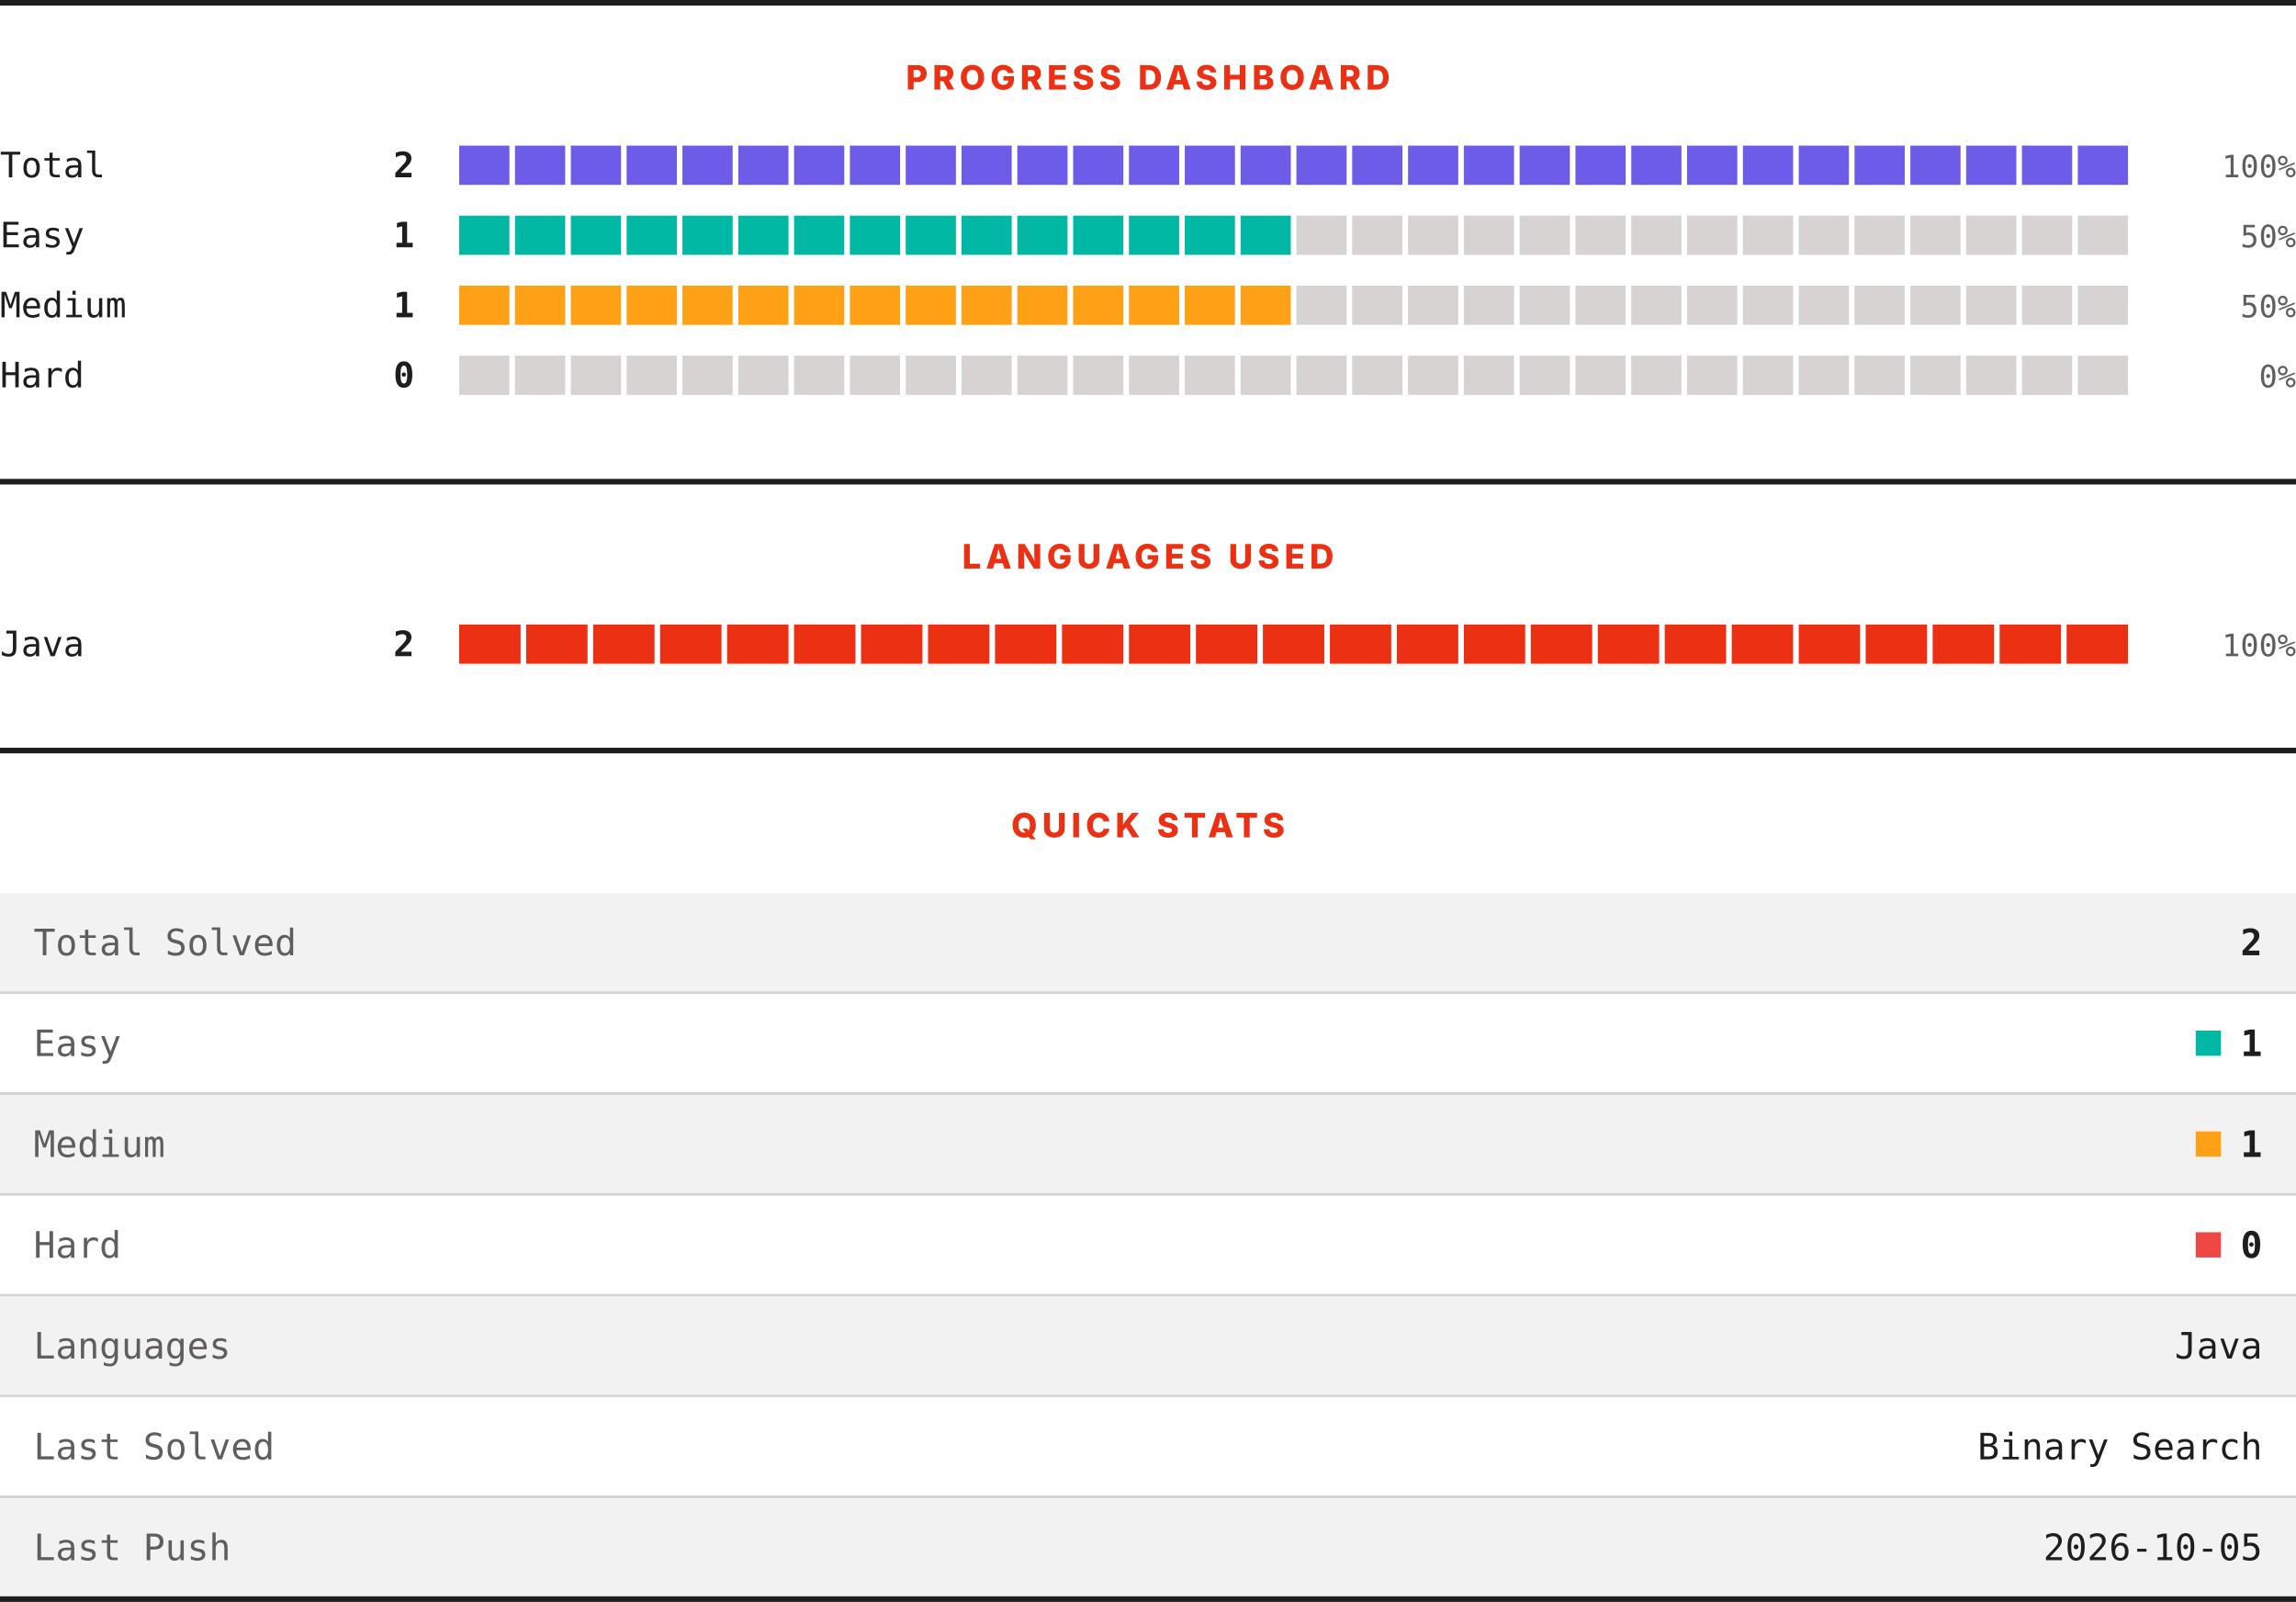
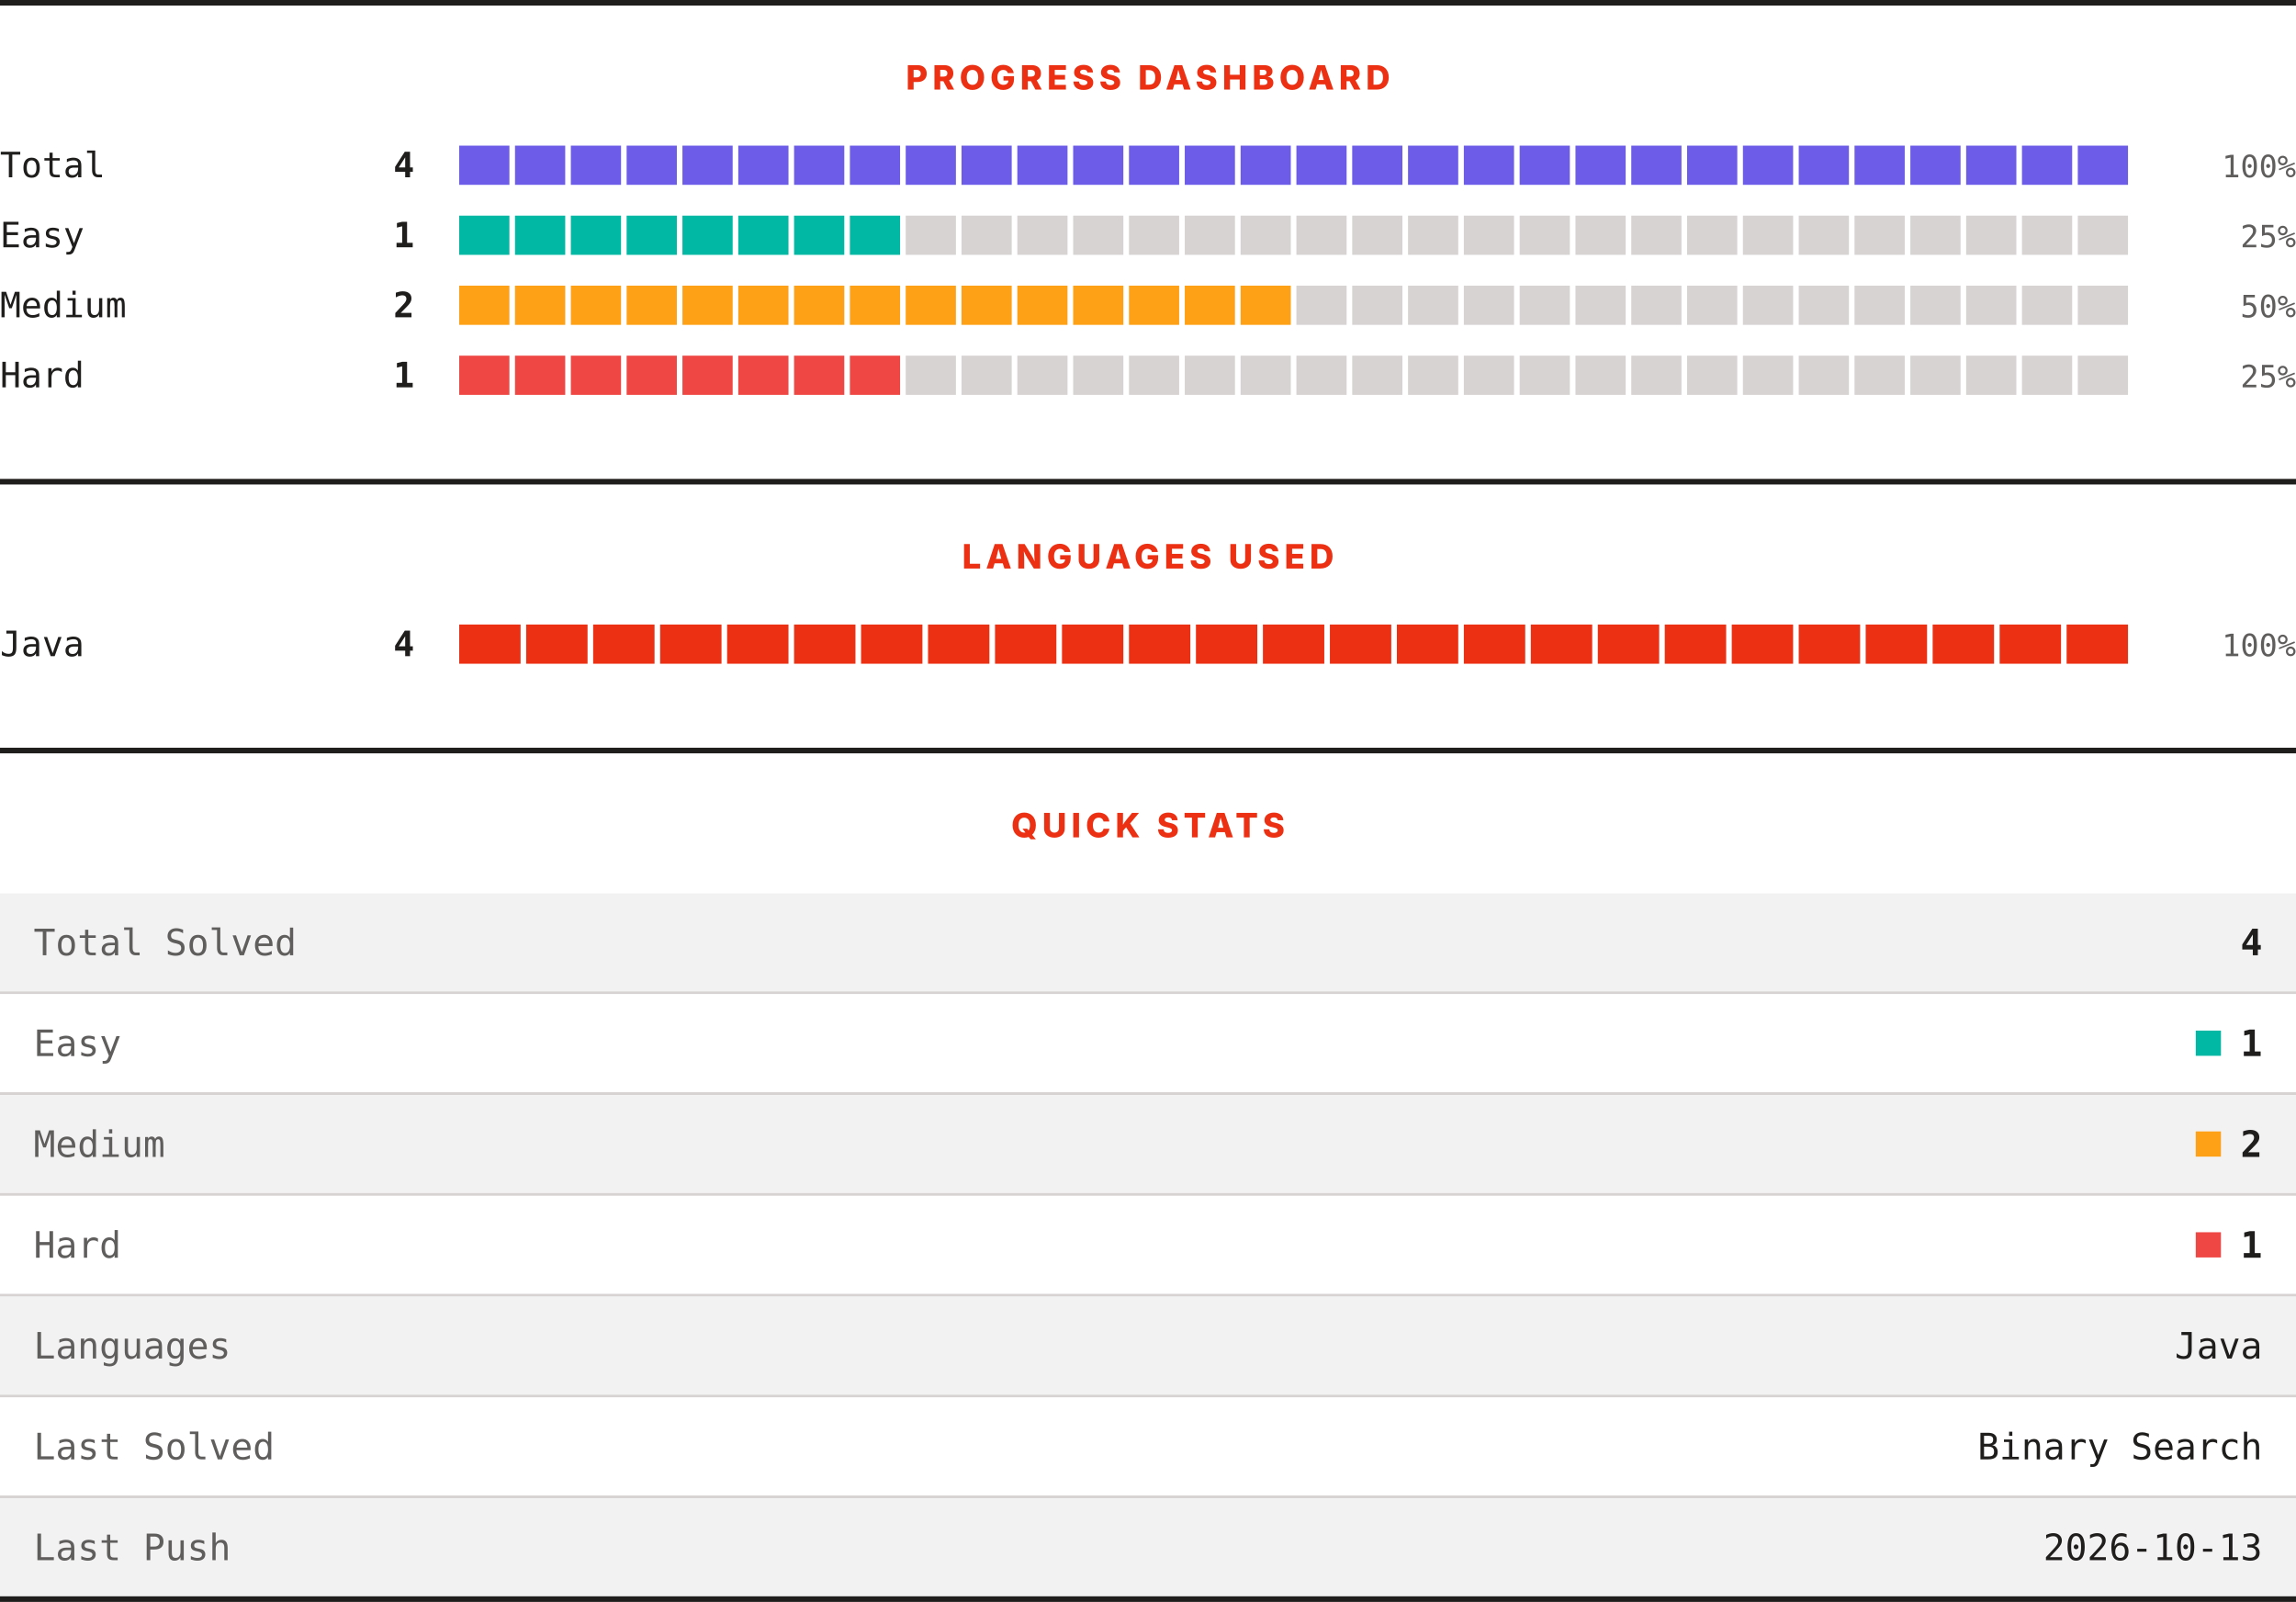
<svg xmlns="http://www.w3.org/2000/svg" width="820" height="572" viewBox="0 0 820 572" role="img" aria-label="LeetCode progress, languages and quick stats">
  <rect width="820" height="572" fill="#ffffff" />
  <rect x="0" y="0" width="820" height="2" fill="#201e1d" />
  <text x="410" y="32" text-anchor="middle" font-family="Archivo, system-ui, -apple-system, Segoe UI, sans-serif" font-size="12" font-weight="800" letter-spacing="1.68" fill="#ec3013">PROGRESS DASHBOARD</text>
  <text x="0" y="63.3" font-family="ui-monospace, SFMono-Regular, Menlo, Consolas, monospace" font-size="12.5" fill="#201e1d">Total</text>
-   <text x="148" y="63.3" text-anchor="end" font-family="ui-monospace, SFMono-Regular, Menlo, Consolas, monospace" font-size="12.5" font-weight="700" fill="#201e1d">2</text>
+   <text x="148" y="63.3" text-anchor="end" font-family="ui-monospace, SFMono-Regular, Menlo, Consolas, monospace" font-size="12.5" font-weight="700" fill="#201e1d">4</text>
  <rect x="164.00" y="52" width="17.93" height="14" fill="#6c5ce7" />
  <rect x="183.93" y="52" width="17.93" height="14" fill="#6c5ce7" />
  <rect x="203.87" y="52" width="17.93" height="14" fill="#6c5ce7" />
  <rect x="223.80" y="52" width="17.93" height="14" fill="#6c5ce7" />
  <rect x="243.73" y="52" width="17.93" height="14" fill="#6c5ce7" />
  <rect x="263.67" y="52" width="17.93" height="14" fill="#6c5ce7" />
  <rect x="283.60" y="52" width="17.93" height="14" fill="#6c5ce7" />
  <rect x="303.53" y="52" width="17.93" height="14" fill="#6c5ce7" />
  <rect x="323.47" y="52" width="17.93" height="14" fill="#6c5ce7" />
  <rect x="343.40" y="52" width="17.93" height="14" fill="#6c5ce7" />
  <rect x="363.33" y="52" width="17.93" height="14" fill="#6c5ce7" />
  <rect x="383.27" y="52" width="17.93" height="14" fill="#6c5ce7" />
  <rect x="403.20" y="52" width="17.93" height="14" fill="#6c5ce7" />
  <rect x="423.13" y="52" width="17.93" height="14" fill="#6c5ce7" />
  <rect x="443.07" y="52" width="17.93" height="14" fill="#6c5ce7" />
  <rect x="463.00" y="52" width="17.93" height="14" fill="#6c5ce7" />
  <rect x="482.93" y="52" width="17.93" height="14" fill="#6c5ce7" />
  <rect x="502.87" y="52" width="17.93" height="14" fill="#6c5ce7" />
  <rect x="522.80" y="52" width="17.93" height="14" fill="#6c5ce7" />
  <rect x="542.73" y="52" width="17.93" height="14" fill="#6c5ce7" />
  <rect x="562.67" y="52" width="17.93" height="14" fill="#6c5ce7" />
  <rect x="582.60" y="52" width="17.93" height="14" fill="#6c5ce7" />
  <rect x="602.53" y="52" width="17.93" height="14" fill="#6c5ce7" />
  <rect x="622.47" y="52" width="17.93" height="14" fill="#6c5ce7" />
  <rect x="642.40" y="52" width="17.93" height="14" fill="#6c5ce7" />
  <rect x="662.33" y="52" width="17.93" height="14" fill="#6c5ce7" />
  <rect x="682.27" y="52" width="17.93" height="14" fill="#6c5ce7" />
  <rect x="702.20" y="52" width="17.93" height="14" fill="#6c5ce7" />
  <rect x="722.13" y="52" width="17.93" height="14" fill="#6c5ce7" />
  <rect x="742.07" y="52" width="17.93" height="14" fill="#6c5ce7" />
  <text x="820" y="63.3" text-anchor="end" font-family="ui-monospace, SFMono-Regular, Menlo, Consolas, monospace" font-size="11" fill="#605d5d">100%</text>
  <text x="0" y="88.3" font-family="ui-monospace, SFMono-Regular, Menlo, Consolas, monospace" font-size="12.5" fill="#201e1d">Easy</text>
  <text x="148" y="88.3" text-anchor="end" font-family="ui-monospace, SFMono-Regular, Menlo, Consolas, monospace" font-size="12.5" font-weight="700" fill="#201e1d">1</text>
  <rect x="164.00" y="77" width="17.93" height="14" fill="#00b8a3" />
  <rect x="183.93" y="77" width="17.93" height="14" fill="#00b8a3" />
  <rect x="203.87" y="77" width="17.93" height="14" fill="#00b8a3" />
  <rect x="223.80" y="77" width="17.93" height="14" fill="#00b8a3" />
  <rect x="243.73" y="77" width="17.93" height="14" fill="#00b8a3" />
  <rect x="263.67" y="77" width="17.93" height="14" fill="#00b8a3" />
  <rect x="283.60" y="77" width="17.93" height="14" fill="#00b8a3" />
  <rect x="303.53" y="77" width="17.93" height="14" fill="#00b8a3" />
-   <rect x="323.47" y="77" width="17.93" height="14" fill="#00b8a3" />
-   <rect x="343.40" y="77" width="17.93" height="14" fill="#00b8a3" />
-   <rect x="363.33" y="77" width="17.93" height="14" fill="#00b8a3" />
-   <rect x="383.27" y="77" width="17.93" height="14" fill="#00b8a3" />
-   <rect x="403.20" y="77" width="17.93" height="14" fill="#00b8a3" />
-   <rect x="423.13" y="77" width="17.93" height="14" fill="#00b8a3" />
-   <rect x="443.07" y="77" width="17.93" height="14" fill="#00b8a3" />
+   <rect x="323.47" y="77" width="17.93" height="14" fill="#d7d3d3" />
+   <rect x="343.40" y="77" width="17.93" height="14" fill="#d7d3d3" />
+   <rect x="363.33" y="77" width="17.93" height="14" fill="#d7d3d3" />
+   <rect x="383.27" y="77" width="17.93" height="14" fill="#d7d3d3" />
+   <rect x="403.20" y="77" width="17.93" height="14" fill="#d7d3d3" />
+   <rect x="423.13" y="77" width="17.93" height="14" fill="#d7d3d3" />
+   <rect x="443.07" y="77" width="17.93" height="14" fill="#d7d3d3" />
  <rect x="463.00" y="77" width="17.93" height="14" fill="#d7d3d3" />
  <rect x="482.93" y="77" width="17.93" height="14" fill="#d7d3d3" />
  <rect x="502.87" y="77" width="17.93" height="14" fill="#d7d3d3" />
  <rect x="522.80" y="77" width="17.93" height="14" fill="#d7d3d3" />
  <rect x="542.73" y="77" width="17.93" height="14" fill="#d7d3d3" />
  <rect x="562.67" y="77" width="17.93" height="14" fill="#d7d3d3" />
  <rect x="582.60" y="77" width="17.93" height="14" fill="#d7d3d3" />
  <rect x="602.53" y="77" width="17.93" height="14" fill="#d7d3d3" />
  <rect x="622.47" y="77" width="17.93" height="14" fill="#d7d3d3" />
  <rect x="642.40" y="77" width="17.93" height="14" fill="#d7d3d3" />
  <rect x="662.33" y="77" width="17.93" height="14" fill="#d7d3d3" />
  <rect x="682.27" y="77" width="17.93" height="14" fill="#d7d3d3" />
  <rect x="702.20" y="77" width="17.93" height="14" fill="#d7d3d3" />
  <rect x="722.13" y="77" width="17.93" height="14" fill="#d7d3d3" />
  <rect x="742.07" y="77" width="17.93" height="14" fill="#d7d3d3" />
-   <text x="820" y="88.3" text-anchor="end" font-family="ui-monospace, SFMono-Regular, Menlo, Consolas, monospace" font-size="11" fill="#605d5d">50%</text>
+   <text x="820" y="88.3" text-anchor="end" font-family="ui-monospace, SFMono-Regular, Menlo, Consolas, monospace" font-size="11" fill="#605d5d">25%</text>
  <text x="0" y="113.3" font-family="ui-monospace, SFMono-Regular, Menlo, Consolas, monospace" font-size="12.5" fill="#201e1d">Medium</text>
-   <text x="148" y="113.3" text-anchor="end" font-family="ui-monospace, SFMono-Regular, Menlo, Consolas, monospace" font-size="12.5" font-weight="700" fill="#201e1d">1</text>
+   <text x="148" y="113.3" text-anchor="end" font-family="ui-monospace, SFMono-Regular, Menlo, Consolas, monospace" font-size="12.5" font-weight="700" fill="#201e1d">2</text>
  <rect x="164.00" y="102" width="17.93" height="14" fill="#ffa116" />
  <rect x="183.93" y="102" width="17.93" height="14" fill="#ffa116" />
  <rect x="203.87" y="102" width="17.93" height="14" fill="#ffa116" />
  <rect x="223.80" y="102" width="17.93" height="14" fill="#ffa116" />
  <rect x="243.73" y="102" width="17.93" height="14" fill="#ffa116" />
  <rect x="263.67" y="102" width="17.93" height="14" fill="#ffa116" />
  <rect x="283.60" y="102" width="17.93" height="14" fill="#ffa116" />
  <rect x="303.53" y="102" width="17.93" height="14" fill="#ffa116" />
  <rect x="323.47" y="102" width="17.93" height="14" fill="#ffa116" />
  <rect x="343.40" y="102" width="17.93" height="14" fill="#ffa116" />
  <rect x="363.33" y="102" width="17.93" height="14" fill="#ffa116" />
  <rect x="383.27" y="102" width="17.93" height="14" fill="#ffa116" />
  <rect x="403.20" y="102" width="17.93" height="14" fill="#ffa116" />
  <rect x="423.13" y="102" width="17.93" height="14" fill="#ffa116" />
  <rect x="443.07" y="102" width="17.93" height="14" fill="#ffa116" />
  <rect x="463.00" y="102" width="17.93" height="14" fill="#d7d3d3" />
  <rect x="482.93" y="102" width="17.93" height="14" fill="#d7d3d3" />
  <rect x="502.87" y="102" width="17.93" height="14" fill="#d7d3d3" />
  <rect x="522.80" y="102" width="17.93" height="14" fill="#d7d3d3" />
  <rect x="542.73" y="102" width="17.93" height="14" fill="#d7d3d3" />
  <rect x="562.67" y="102" width="17.93" height="14" fill="#d7d3d3" />
  <rect x="582.60" y="102" width="17.93" height="14" fill="#d7d3d3" />
  <rect x="602.53" y="102" width="17.93" height="14" fill="#d7d3d3" />
  <rect x="622.47" y="102" width="17.93" height="14" fill="#d7d3d3" />
  <rect x="642.40" y="102" width="17.93" height="14" fill="#d7d3d3" />
  <rect x="662.33" y="102" width="17.93" height="14" fill="#d7d3d3" />
  <rect x="682.27" y="102" width="17.93" height="14" fill="#d7d3d3" />
  <rect x="702.20" y="102" width="17.93" height="14" fill="#d7d3d3" />
  <rect x="722.13" y="102" width="17.93" height="14" fill="#d7d3d3" />
  <rect x="742.07" y="102" width="17.93" height="14" fill="#d7d3d3" />
  <text x="820" y="113.3" text-anchor="end" font-family="ui-monospace, SFMono-Regular, Menlo, Consolas, monospace" font-size="11" fill="#605d5d">50%</text>
  <text x="0" y="138.3" font-family="ui-monospace, SFMono-Regular, Menlo, Consolas, monospace" font-size="12.5" fill="#201e1d">Hard</text>
-   <text x="148" y="138.3" text-anchor="end" font-family="ui-monospace, SFMono-Regular, Menlo, Consolas, monospace" font-size="12.5" font-weight="700" fill="#201e1d">0</text>
-   <rect x="164.00" y="127" width="17.93" height="14" fill="#d7d3d3" />
-   <rect x="183.93" y="127" width="17.93" height="14" fill="#d7d3d3" />
-   <rect x="203.87" y="127" width="17.93" height="14" fill="#d7d3d3" />
-   <rect x="223.80" y="127" width="17.93" height="14" fill="#d7d3d3" />
-   <rect x="243.73" y="127" width="17.93" height="14" fill="#d7d3d3" />
-   <rect x="263.67" y="127" width="17.93" height="14" fill="#d7d3d3" />
-   <rect x="283.60" y="127" width="17.93" height="14" fill="#d7d3d3" />
-   <rect x="303.53" y="127" width="17.93" height="14" fill="#d7d3d3" />
+   <text x="148" y="138.3" text-anchor="end" font-family="ui-monospace, SFMono-Regular, Menlo, Consolas, monospace" font-size="12.5" font-weight="700" fill="#201e1d">1</text>
+   <rect x="164.00" y="127" width="17.93" height="14" fill="#ef4743" />
+   <rect x="183.93" y="127" width="17.93" height="14" fill="#ef4743" />
+   <rect x="203.87" y="127" width="17.93" height="14" fill="#ef4743" />
+   <rect x="223.80" y="127" width="17.93" height="14" fill="#ef4743" />
+   <rect x="243.73" y="127" width="17.93" height="14" fill="#ef4743" />
+   <rect x="263.67" y="127" width="17.93" height="14" fill="#ef4743" />
+   <rect x="283.60" y="127" width="17.93" height="14" fill="#ef4743" />
+   <rect x="303.53" y="127" width="17.93" height="14" fill="#ef4743" />
  <rect x="323.47" y="127" width="17.93" height="14" fill="#d7d3d3" />
  <rect x="343.40" y="127" width="17.93" height="14" fill="#d7d3d3" />
  <rect x="363.33" y="127" width="17.93" height="14" fill="#d7d3d3" />
  <rect x="383.27" y="127" width="17.93" height="14" fill="#d7d3d3" />
  <rect x="403.20" y="127" width="17.93" height="14" fill="#d7d3d3" />
  <rect x="423.13" y="127" width="17.93" height="14" fill="#d7d3d3" />
  <rect x="443.07" y="127" width="17.93" height="14" fill="#d7d3d3" />
  <rect x="463.00" y="127" width="17.93" height="14" fill="#d7d3d3" />
  <rect x="482.93" y="127" width="17.93" height="14" fill="#d7d3d3" />
  <rect x="502.87" y="127" width="17.93" height="14" fill="#d7d3d3" />
  <rect x="522.80" y="127" width="17.93" height="14" fill="#d7d3d3" />
  <rect x="542.73" y="127" width="17.93" height="14" fill="#d7d3d3" />
  <rect x="562.67" y="127" width="17.93" height="14" fill="#d7d3d3" />
  <rect x="582.60" y="127" width="17.93" height="14" fill="#d7d3d3" />
  <rect x="602.53" y="127" width="17.93" height="14" fill="#d7d3d3" />
  <rect x="622.47" y="127" width="17.93" height="14" fill="#d7d3d3" />
  <rect x="642.40" y="127" width="17.93" height="14" fill="#d7d3d3" />
  <rect x="662.33" y="127" width="17.93" height="14" fill="#d7d3d3" />
  <rect x="682.27" y="127" width="17.93" height="14" fill="#d7d3d3" />
  <rect x="702.20" y="127" width="17.93" height="14" fill="#d7d3d3" />
  <rect x="722.13" y="127" width="17.93" height="14" fill="#d7d3d3" />
  <rect x="742.07" y="127" width="17.93" height="14" fill="#d7d3d3" />
-   <text x="820" y="138.3" text-anchor="end" font-family="ui-monospace, SFMono-Regular, Menlo, Consolas, monospace" font-size="11" fill="#605d5d">0%</text>
+   <text x="820" y="138.3" text-anchor="end" font-family="ui-monospace, SFMono-Regular, Menlo, Consolas, monospace" font-size="11" fill="#605d5d">25%</text>
  <rect x="0" y="171" width="820" height="2" fill="#201e1d" />
  <text x="410" y="203" text-anchor="middle" font-family="Archivo, system-ui, -apple-system, Segoe UI, sans-serif" font-size="12" font-weight="800" letter-spacing="1.68" fill="#ec3013">LANGUAGES USED</text>
  <text x="0" y="234.3" font-family="ui-monospace, SFMono-Regular, Menlo, Consolas, monospace" font-size="12.5" fill="#201e1d">Java</text>
-   <text x="148" y="234.3" text-anchor="end" font-family="ui-monospace, SFMono-Regular, Menlo, Consolas, monospace" font-size="12.5" font-weight="700" fill="#201e1d">2</text>
+   <text x="148" y="234.3" text-anchor="end" font-family="ui-monospace, SFMono-Regular, Menlo, Consolas, monospace" font-size="12.5" font-weight="700" fill="#201e1d">4</text>
  <rect x="164.00" y="223" width="21.92" height="14" fill="#ec3013" />
  <rect x="187.92" y="223" width="21.92" height="14" fill="#ec3013" />
  <rect x="211.84" y="223" width="21.92" height="14" fill="#ec3013" />
  <rect x="235.76" y="223" width="21.92" height="14" fill="#ec3013" />
  <rect x="259.68" y="223" width="21.92" height="14" fill="#ec3013" />
  <rect x="283.60" y="223" width="21.92" height="14" fill="#ec3013" />
  <rect x="307.52" y="223" width="21.92" height="14" fill="#ec3013" />
  <rect x="331.44" y="223" width="21.92" height="14" fill="#ec3013" />
  <rect x="355.36" y="223" width="21.92" height="14" fill="#ec3013" />
  <rect x="379.28" y="223" width="21.92" height="14" fill="#ec3013" />
  <rect x="403.20" y="223" width="21.92" height="14" fill="#ec3013" />
  <rect x="427.12" y="223" width="21.92" height="14" fill="#ec3013" />
  <rect x="451.04" y="223" width="21.92" height="14" fill="#ec3013" />
  <rect x="474.96" y="223" width="21.92" height="14" fill="#ec3013" />
  <rect x="498.88" y="223" width="21.92" height="14" fill="#ec3013" />
  <rect x="522.80" y="223" width="21.92" height="14" fill="#ec3013" />
  <rect x="546.72" y="223" width="21.92" height="14" fill="#ec3013" />
  <rect x="570.64" y="223" width="21.92" height="14" fill="#ec3013" />
  <rect x="594.56" y="223" width="21.92" height="14" fill="#ec3013" />
  <rect x="618.48" y="223" width="21.92" height="14" fill="#ec3013" />
  <rect x="642.40" y="223" width="21.92" height="14" fill="#ec3013" />
  <rect x="666.32" y="223" width="21.92" height="14" fill="#ec3013" />
  <rect x="690.24" y="223" width="21.92" height="14" fill="#ec3013" />
  <rect x="714.16" y="223" width="21.92" height="14" fill="#ec3013" />
  <rect x="738.08" y="223" width="21.92" height="14" fill="#ec3013" />
  <text x="820" y="234.3" text-anchor="end" font-family="ui-monospace, SFMono-Regular, Menlo, Consolas, monospace" font-size="11" fill="#605d5d">100%</text>
  <rect x="0" y="267" width="820" height="2" fill="#201e1d" />
  <text x="410" y="299" text-anchor="middle" font-family="Archivo, system-ui, -apple-system, Segoe UI, sans-serif" font-size="12" font-weight="800" letter-spacing="1.68" fill="#ec3013">QUICK STATS</text>
  <rect x="0" y="319" width="820" height="35" fill="#f3f2f2" />
  <text x="12" y="341.1" font-family="ui-monospace, SFMono-Regular, Menlo, Consolas, monospace" font-size="13" fill="#605d5d">Total Solved</text>
-   <text x="808" y="341.1" text-anchor="end" font-family="ui-monospace, SFMono-Regular, Menlo, Consolas, monospace" font-size="13" font-weight="700" fill="#201e1d">2</text>
+   <text x="808" y="341.1" text-anchor="end" font-family="ui-monospace, SFMono-Regular, Menlo, Consolas, monospace" font-size="13" font-weight="700" fill="#201e1d">4</text>
  <rect x="0" y="354" width="820" height="1" fill="#d7d3d3" />
  <rect x="0" y="355" width="820" height="35" fill="#ffffff" />
  <text x="12" y="377.1" font-family="ui-monospace, SFMono-Regular, Menlo, Consolas, monospace" font-size="13" fill="#605d5d">Easy</text>
  <rect x="784.2" y="368" width="9" height="9" fill="#00b8a3" />
  <text x="808" y="377.1" text-anchor="end" font-family="ui-monospace, SFMono-Regular, Menlo, Consolas, monospace" font-size="13" font-weight="700" fill="#201e1d">1</text>
  <rect x="0" y="390" width="820" height="1" fill="#d7d3d3" />
  <rect x="0" y="391" width="820" height="35" fill="#f3f2f2" />
  <text x="12" y="413.1" font-family="ui-monospace, SFMono-Regular, Menlo, Consolas, monospace" font-size="13" fill="#605d5d">Medium</text>
  <rect x="784.2" y="404" width="9" height="9" fill="#ffa116" />
-   <text x="808" y="413.1" text-anchor="end" font-family="ui-monospace, SFMono-Regular, Menlo, Consolas, monospace" font-size="13" font-weight="700" fill="#201e1d">1</text>
+   <text x="808" y="413.1" text-anchor="end" font-family="ui-monospace, SFMono-Regular, Menlo, Consolas, monospace" font-size="13" font-weight="700" fill="#201e1d">2</text>
  <rect x="0" y="426" width="820" height="1" fill="#d7d3d3" />
  <rect x="0" y="427" width="820" height="35" fill="#ffffff" />
  <text x="12" y="449.1" font-family="ui-monospace, SFMono-Regular, Menlo, Consolas, monospace" font-size="13" fill="#605d5d">Hard</text>
  <rect x="784.2" y="440" width="9" height="9" fill="#ef4743" />
-   <text x="808" y="449.1" text-anchor="end" font-family="ui-monospace, SFMono-Regular, Menlo, Consolas, monospace" font-size="13" font-weight="700" fill="#201e1d">0</text>
+   <text x="808" y="449.1" text-anchor="end" font-family="ui-monospace, SFMono-Regular, Menlo, Consolas, monospace" font-size="13" font-weight="700" fill="#201e1d">1</text>
  <rect x="0" y="462" width="820" height="1" fill="#d7d3d3" />
  <rect x="0" y="463" width="820" height="35" fill="#f3f2f2" />
  <text x="12" y="485.1" font-family="ui-monospace, SFMono-Regular, Menlo, Consolas, monospace" font-size="13" fill="#605d5d">Languages</text>
  <text x="808" y="485.1" text-anchor="end" font-family="ui-monospace, SFMono-Regular, Menlo, Consolas, monospace" font-size="13" fill="#201e1d">Java</text>
  <rect x="0" y="498" width="820" height="1" fill="#d7d3d3" />
  <rect x="0" y="499" width="820" height="35" fill="#ffffff" />
  <text x="12" y="521.1" font-family="ui-monospace, SFMono-Regular, Menlo, Consolas, monospace" font-size="13" fill="#605d5d">Last Solved</text>
  <text x="808" y="521.1" text-anchor="end" font-family="ui-monospace, SFMono-Regular, Menlo, Consolas, monospace" font-size="13" fill="#201e1d">Binary Search</text>
  <rect x="0" y="534" width="820" height="1" fill="#d7d3d3" />
  <rect x="0" y="535" width="820" height="35" fill="#f3f2f2" />
  <text x="12" y="557.1" font-family="ui-monospace, SFMono-Regular, Menlo, Consolas, monospace" font-size="13" fill="#605d5d">Last Push</text>
-   <text x="808" y="557.1" text-anchor="end" font-family="ui-monospace, SFMono-Regular, Menlo, Consolas, monospace" font-size="13" fill="#201e1d">2026-10-05</text>
+   <text x="808" y="557.1" text-anchor="end" font-family="ui-monospace, SFMono-Regular, Menlo, Consolas, monospace" font-size="13" fill="#201e1d">2026-10-13</text>
  <rect x="0" y="570" width="820" height="2" fill="#201e1d" />
</svg>
